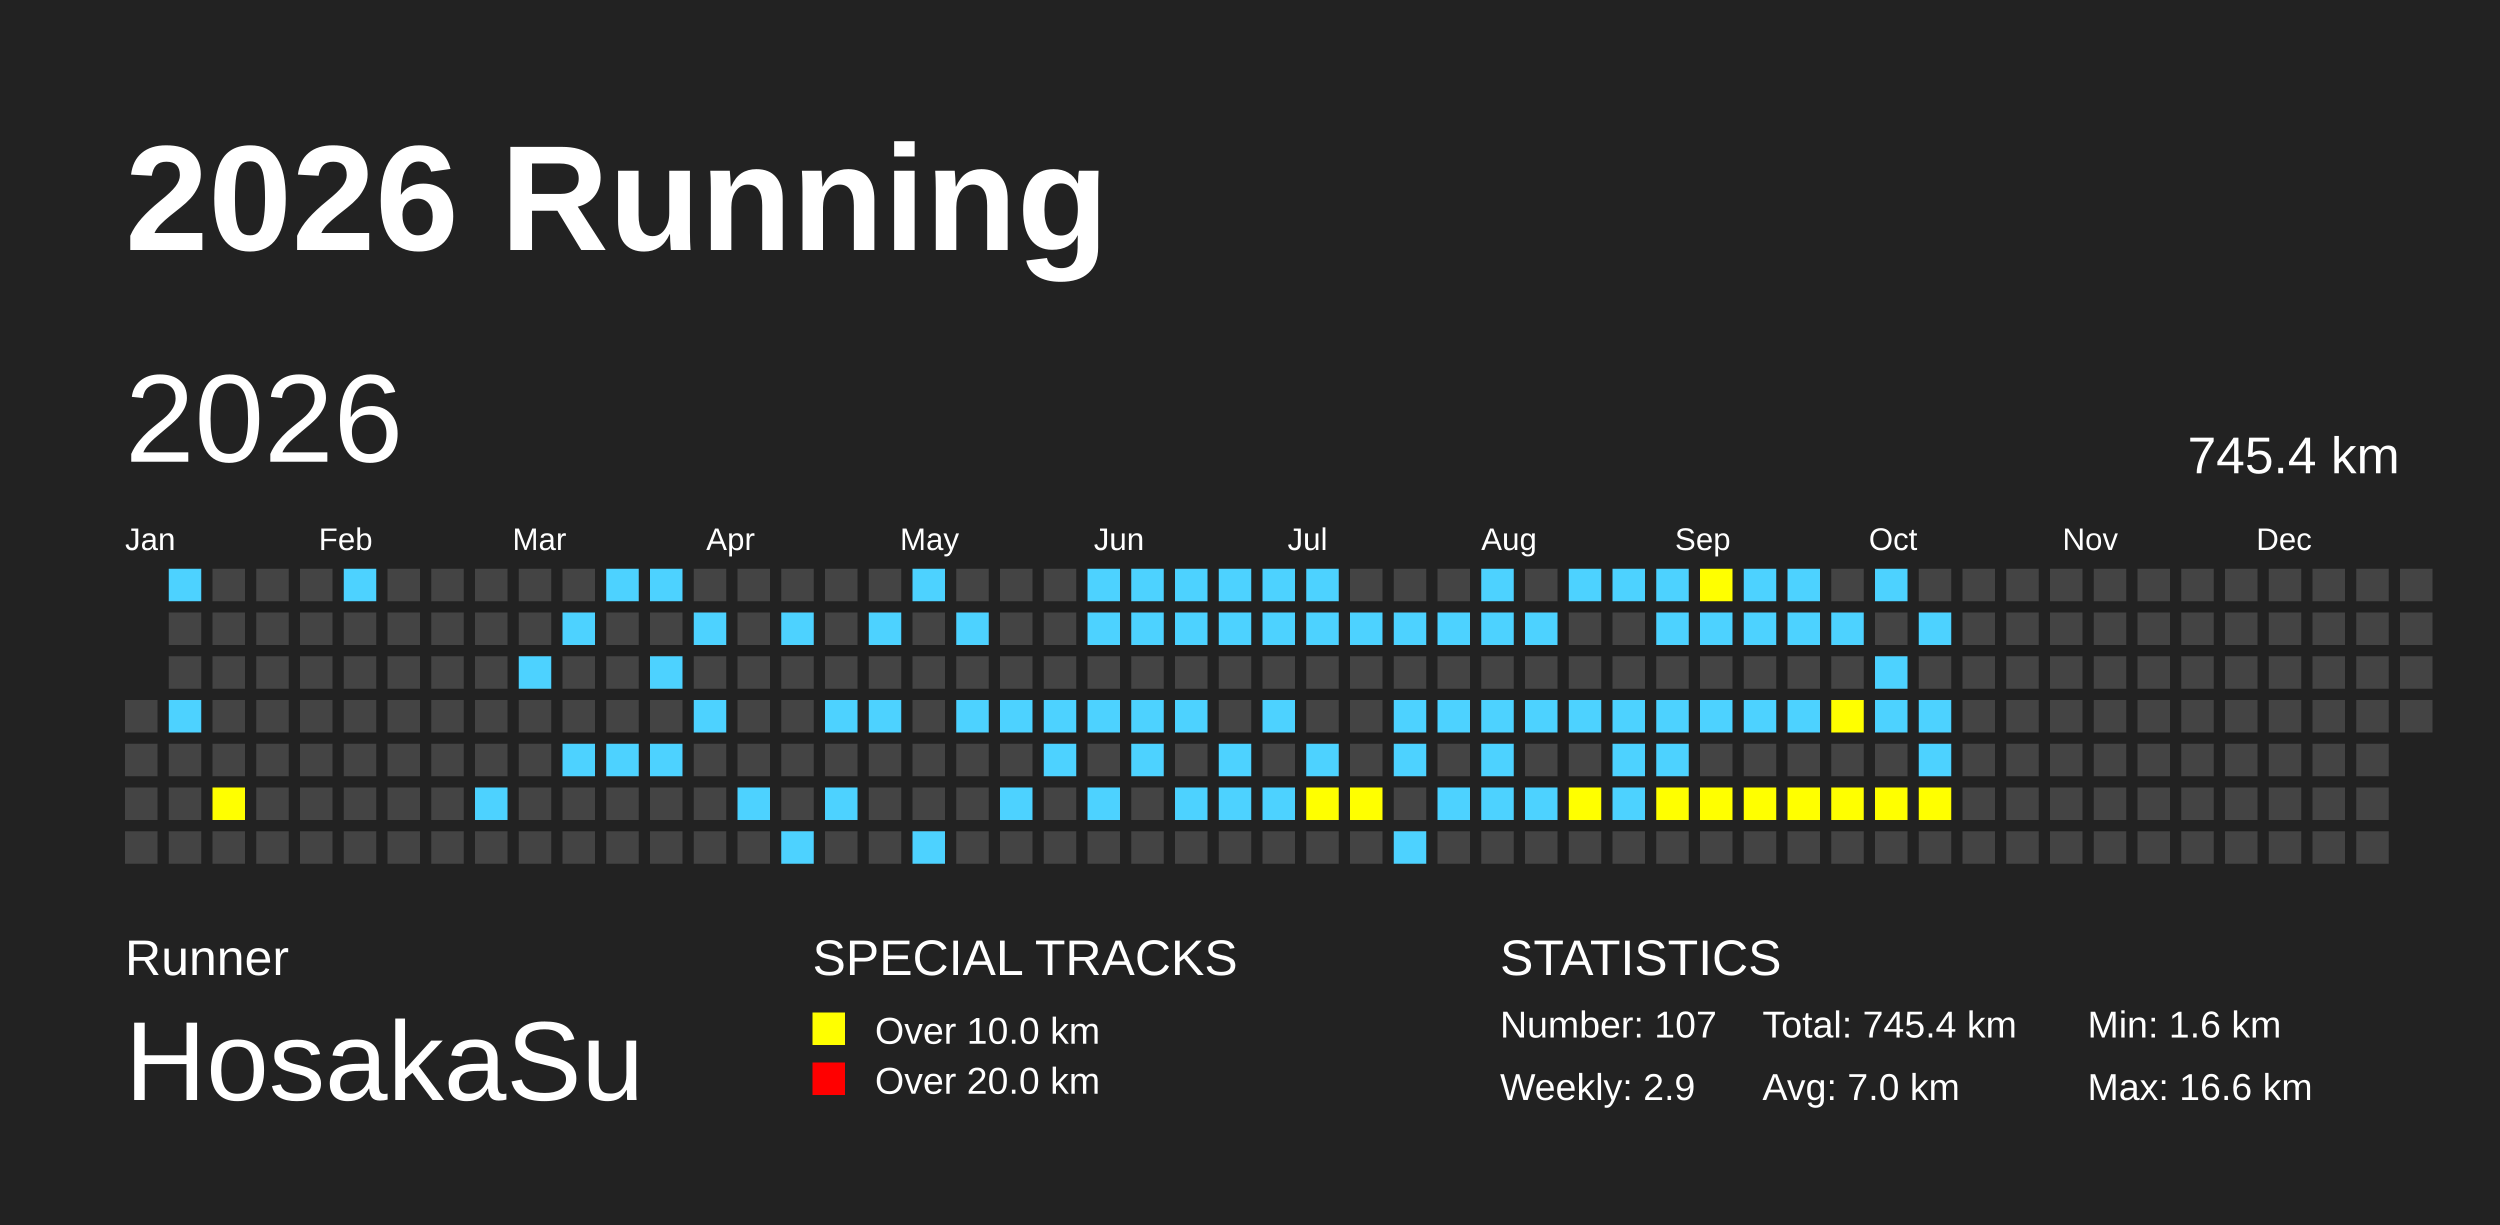
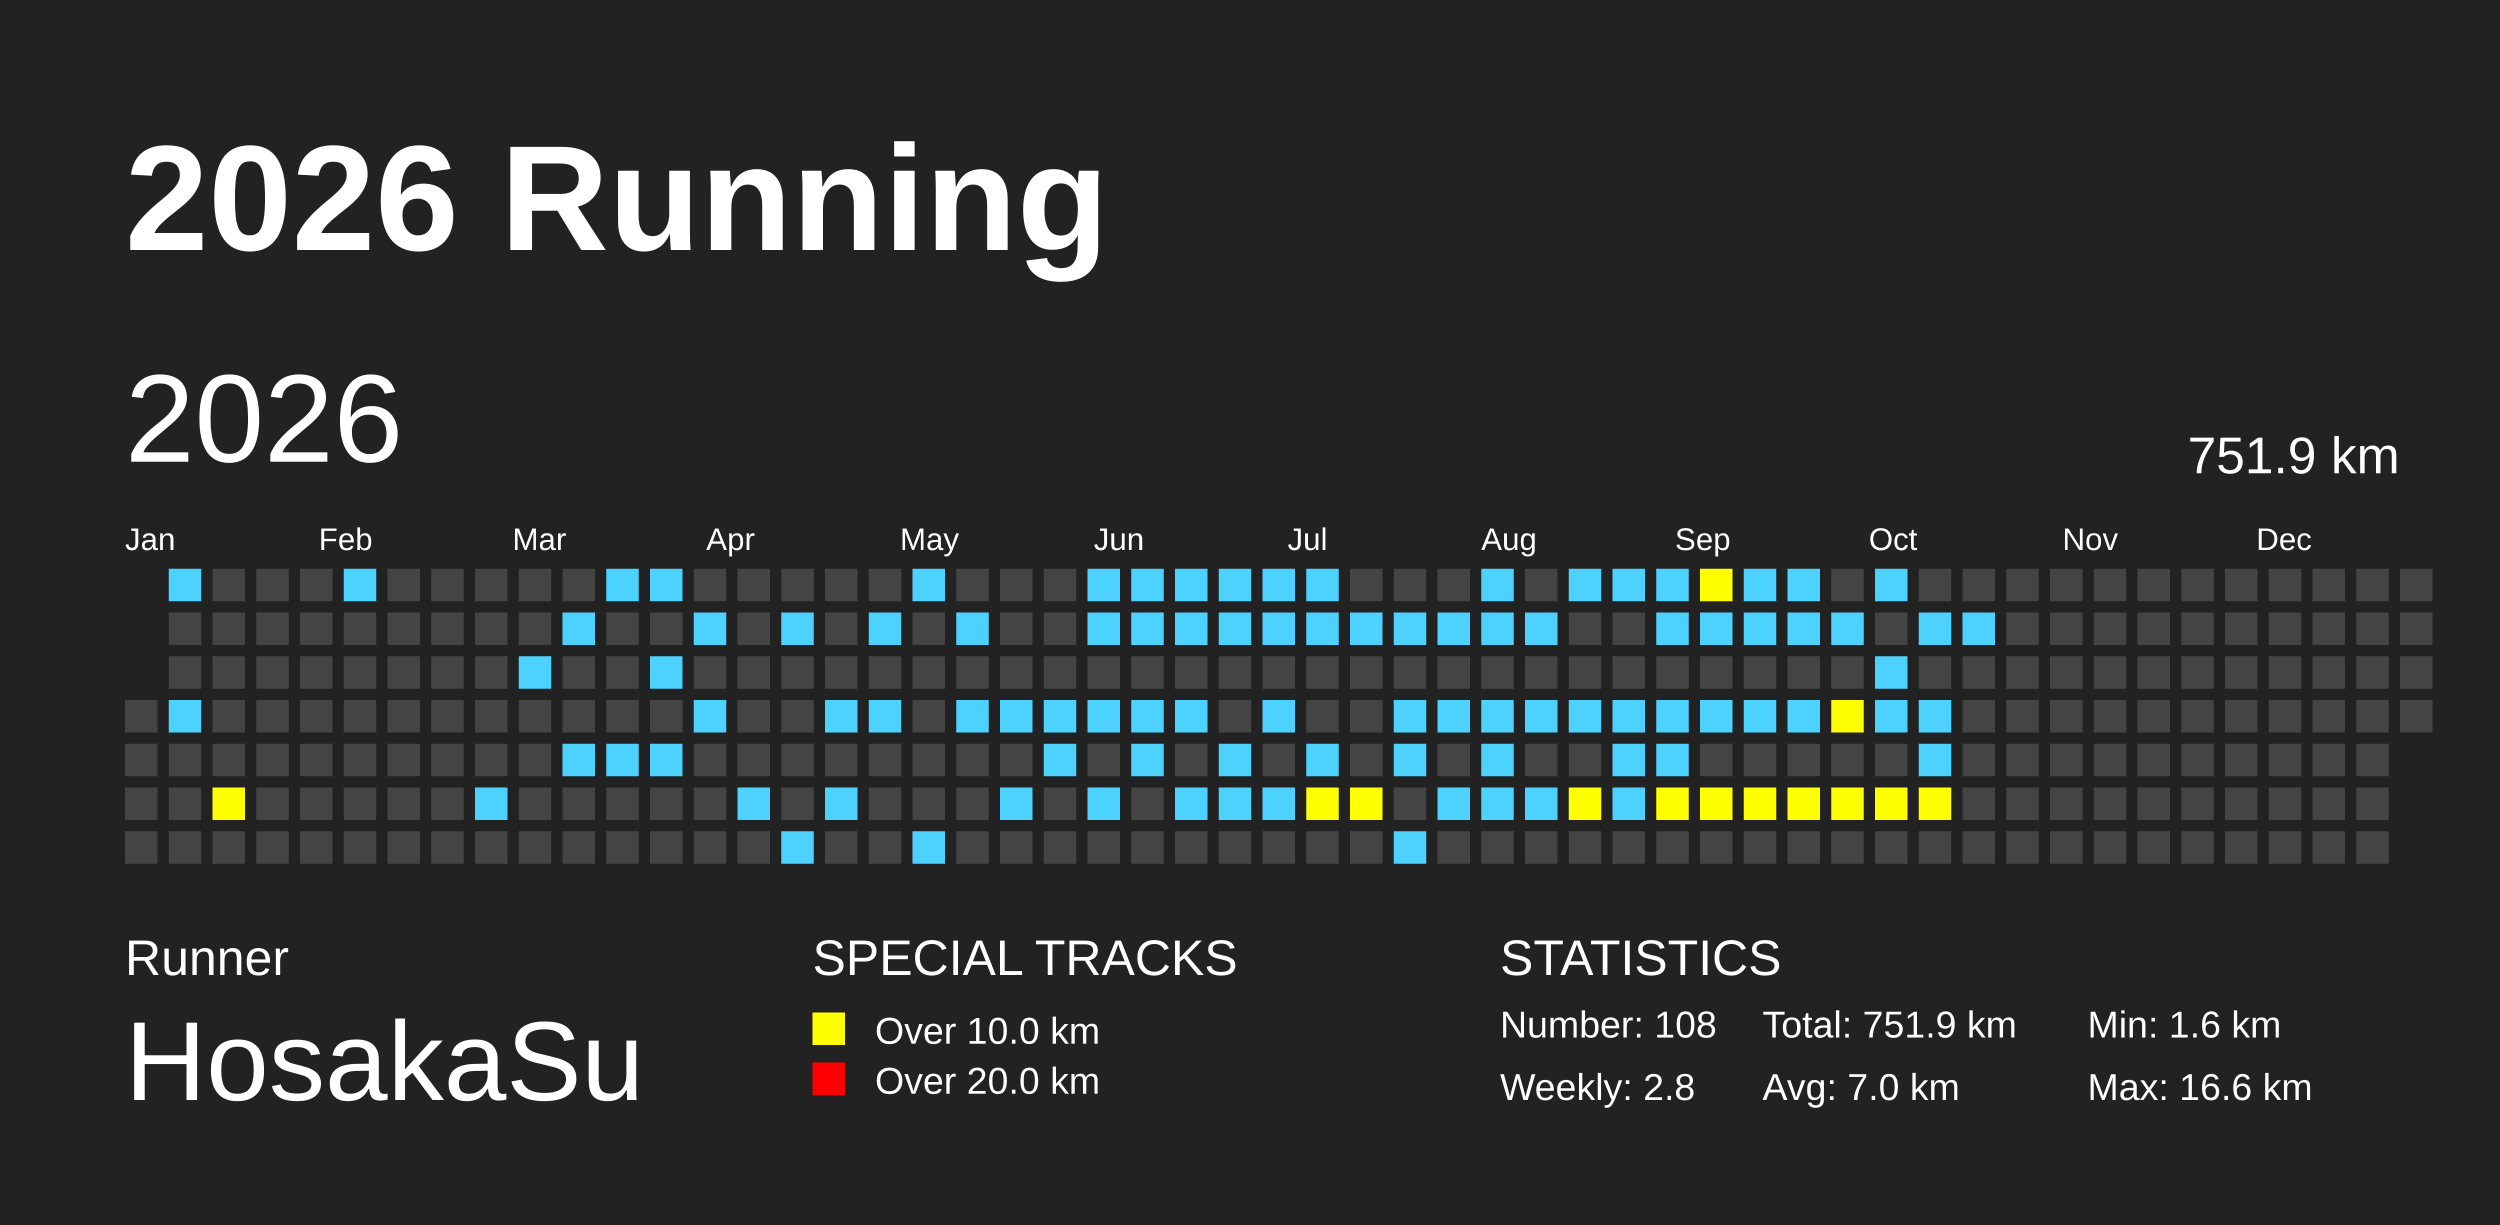
<svg xmlns="http://www.w3.org/2000/svg" baseProfile="full" height="98mm" version="1.1" viewBox="0,0,200,98" width="200mm">
  <defs>
    <pattern height="2" id="indoor-stripe" patternUnits="userSpaceOnUse" width="2">
      <line stroke="white" stroke-opacity="0.45" stroke-width="0.5" x1="0" x2="2" y1="2" y2="0" />
    </pattern>
  </defs>
  <rect fill="#222222" height="98" width="200" x="0" y="0" />
  <text fill="#FFFFFF" style="font-size:12px; font-family:Arial; font-weight:bold;" x="10" y="20">2026 Running</text>
  <text fill="#FFFFFF" style="font-size:4px; font-family:Arial" x="10" y="78">Runner</text>
  <text fill="#FFFFFF" style="font-size:9px; font-family:Arial" x="10" y="88">HosakaSu</text>
  <text fill="#FFFFFF" style="font-size:4px; font-family:Arial" x="65" y="78">SPECIAL TRACKS</text>
  <rect fill="yellow" height="2.6" width="2.6" x="65" y="81" />
  <text fill="#FFFFFF" style="font-size:3px; font-family:Arial" x="70" y="83.5">Over 10.0 km</text>
  <rect fill="red" height="2.6" width="2.6" x="65" y="85" />
  <text fill="#FFFFFF" style="font-size:3px; font-family:Arial" x="70" y="87.5">Over 20.0 km</text>
  <text fill="#FFFFFF" style="font-size:4px; font-family:Arial" x="120" y="78">STATISTICS</text>
-   <text fill="#FFFFFF" style="font-size:3px; font-family:Arial" x="120" y="83">Number: 107</text>
-   <text fill="#FFFFFF" style="font-size:3px; font-family:Arial" x="120" y="88">Weekly: 2.9</text>
-   <text fill="#FFFFFF" style="font-size:3px; font-family:Arial" x="141" y="83">Total: 745.4 km</text>
+   <text fill="#FFFFFF" style="font-size:3px; font-family:Arial" x="120" y="83">Number: 108</text>
+   <text fill="#FFFFFF" style="font-size:3px; font-family:Arial" x="120" y="88">Weekly: 2.8</text>
+   <text fill="#FFFFFF" style="font-size:3px; font-family:Arial" x="141" y="83">Total: 751.9 km</text>
  <text fill="#FFFFFF" style="font-size:3px; font-family:Arial" x="141" y="88">Avg: 7.0 km</text>
  <text fill="#FFFFFF" style="font-size:3px; font-family:Arial" x="167" y="83">Min: 1.6 km</text>
  <text fill="#FFFFFF" style="font-size:3px; font-family:Arial" x="167" y="88">Max: 16.6 km</text>
  <text dominant-baseline="hanging" fill="#FFFFFF" style="font-size:10.0px; font-family:Arial;" x="10" y="30">2026</text>
-   <text dominant-baseline="hanging" fill="#FFFFFF" style="font-size:4.125px; font-family:Arial;" x="175" y="35">745.4 km</text>
+   <text dominant-baseline="hanging" fill="#FFFFFF" style="font-size:4.125px; font-family:Arial;" x="175" y="35">751.9 km</text>
  <text fill="#FFFFFF" style="font-size:2.5px; font-family:Arial" x="10.0" y="44">Jan</text>
  <text fill="#FFFFFF" style="font-size:2.5px; font-family:Arial" x="25.5" y="44">Feb</text>
  <text fill="#FFFFFF" style="font-size:2.5px; font-family:Arial" x="41.0" y="44">Mar</text>
  <text fill="#FFFFFF" style="font-size:2.5px; font-family:Arial" x="56.5" y="44">Apr</text>
  <text fill="#FFFFFF" style="font-size:2.5px; font-family:Arial" x="72.0" y="44">May</text>
  <text fill="#FFFFFF" style="font-size:2.5px; font-family:Arial" x="87.5" y="44">Jun</text>
  <text fill="#FFFFFF" style="font-size:2.5px; font-family:Arial" x="103.0" y="44">Jul</text>
  <text fill="#FFFFFF" style="font-size:2.5px; font-family:Arial" x="118.5" y="44">Aug</text>
  <text fill="#FFFFFF" style="font-size:2.5px; font-family:Arial" x="134.0" y="44">Sep</text>
  <text fill="#FFFFFF" style="font-size:2.5px; font-family:Arial" x="149.5" y="44">Oct</text>
  <text fill="#FFFFFF" style="font-size:2.5px; font-family:Arial" x="165.0" y="44">Nov</text>
  <text fill="#FFFFFF" style="font-size:2.5px; font-family:Arial" x="180.5" y="44">Dec</text>
  <rect fill="#444444" height="2.6" width="2.6" x="10.0" y="56.0" />
  <rect fill="#444444" height="2.6" width="2.6" x="10.0" y="59.5" />
  <rect fill="#444444" height="2.6" width="2.6" x="10.0" y="63.0" />
  <rect fill="#444444" height="2.6" width="2.6" x="10.0" y="66.5" />
  <rect fill="#4DD2FF" height="2.6" width="2.6" x="13.5" y="45.5" />
  <rect fill="#444444" height="2.6" width="2.6" x="13.5" y="49.0" />
  <rect fill="#444444" height="2.6" width="2.6" x="13.5" y="52.5" />
  <rect fill="#4DD2FF" height="2.6" width="2.6" x="13.5" y="56.0" />
  <rect fill="#444444" height="2.6" width="2.6" x="13.5" y="59.5" />
  <rect fill="#444444" height="2.6" width="2.6" x="13.5" y="63.0" />
  <rect fill="#444444" height="2.6" width="2.6" x="13.5" y="66.5" />
  <rect fill="#444444" height="2.6" width="2.6" x="17.0" y="45.5" />
  <rect fill="#444444" height="2.6" width="2.6" x="17.0" y="49.0" />
  <rect fill="#444444" height="2.6" width="2.6" x="17.0" y="52.5" />
  <rect fill="#444444" height="2.6" width="2.6" x="17.0" y="56.0" />
  <rect fill="#444444" height="2.6" width="2.6" x="17.0" y="59.5" />
  <rect fill="yellow" height="2.6" width="2.6" x="17.0" y="63.0" />
  <rect fill="#444444" height="2.6" width="2.6" x="17.0" y="66.5" />
  <rect fill="#444444" height="2.6" width="2.6" x="20.5" y="45.5" />
  <rect fill="#444444" height="2.6" width="2.6" x="20.5" y="49.0" />
  <rect fill="#444444" height="2.6" width="2.6" x="20.5" y="52.5" />
  <rect fill="#444444" height="2.6" width="2.6" x="20.5" y="56.0" />
  <rect fill="#444444" height="2.6" width="2.6" x="20.5" y="59.5" />
  <rect fill="#444444" height="2.6" width="2.6" x="20.5" y="63.0" />
  <rect fill="#444444" height="2.6" width="2.6" x="20.5" y="66.5" />
  <rect fill="#444444" height="2.6" width="2.6" x="24.0" y="45.5" />
  <rect fill="#444444" height="2.6" width="2.6" x="24.0" y="49.0" />
  <rect fill="#444444" height="2.6" width="2.6" x="24.0" y="52.5" />
  <rect fill="#444444" height="2.6" width="2.6" x="24.0" y="56.0" />
  <rect fill="#444444" height="2.6" width="2.6" x="24.0" y="59.5" />
  <rect fill="#444444" height="2.6" width="2.6" x="24.0" y="63.0" />
  <rect fill="#444444" height="2.6" width="2.6" x="24.0" y="66.5" />
  <rect fill="#4DD2FF" height="2.6" width="2.6" x="27.5" y="45.5" />
  <rect fill="#444444" height="2.6" width="2.6" x="27.5" y="49.0" />
  <rect fill="#444444" height="2.6" width="2.6" x="27.5" y="52.5" />
  <rect fill="#444444" height="2.6" width="2.6" x="27.5" y="56.0" />
  <rect fill="#444444" height="2.6" width="2.6" x="27.5" y="59.5" />
  <rect fill="#444444" height="2.6" width="2.6" x="27.5" y="63.0" />
  <rect fill="#444444" height="2.6" width="2.6" x="27.5" y="66.5" />
  <rect fill="#444444" height="2.6" width="2.6" x="31.0" y="45.5" />
  <rect fill="#444444" height="2.6" width="2.6" x="31.0" y="49.0" />
  <rect fill="#444444" height="2.6" width="2.6" x="31.0" y="52.5" />
  <rect fill="#444444" height="2.6" width="2.6" x="31.0" y="56.0" />
  <rect fill="#444444" height="2.6" width="2.6" x="31.0" y="59.5" />
  <rect fill="#444444" height="2.6" width="2.6" x="31.0" y="63.0" />
  <rect fill="#444444" height="2.6" width="2.6" x="31.0" y="66.5" />
  <rect fill="#444444" height="2.6" width="2.6" x="34.5" y="45.5" />
  <rect fill="#444444" height="2.6" width="2.6" x="34.5" y="49.0" />
  <rect fill="#444444" height="2.6" width="2.6" x="34.5" y="52.5" />
  <rect fill="#444444" height="2.6" width="2.6" x="34.5" y="56.0" />
  <rect fill="#444444" height="2.6" width="2.6" x="34.5" y="59.5" />
  <rect fill="#444444" height="2.6" width="2.6" x="34.5" y="63.0" />
  <rect fill="#444444" height="2.6" width="2.6" x="34.5" y="66.5" />
  <rect fill="#444444" height="2.6" width="2.6" x="38.0" y="45.5" />
  <rect fill="#444444" height="2.6" width="2.6" x="38.0" y="49.0" />
  <rect fill="#444444" height="2.6" width="2.6" x="38.0" y="52.5" />
  <rect fill="#444444" height="2.6" width="2.6" x="38.0" y="56.0" />
  <rect fill="#444444" height="2.6" width="2.6" x="38.0" y="59.5" />
  <rect fill="#4DD2FF" height="2.6" width="2.6" x="38.0" y="63.0" />
  <rect fill="#444444" height="2.6" width="2.6" x="38.0" y="66.5" />
  <rect fill="#444444" height="2.6" width="2.6" x="41.5" y="45.5" />
  <rect fill="#444444" height="2.6" width="2.6" x="41.5" y="49.0" />
  <rect fill="#4DD2FF" height="2.6" width="2.6" x="41.5" y="52.5" />
  <rect fill="#444444" height="2.6" width="2.6" x="41.5" y="56.0" />
  <rect fill="#444444" height="2.6" width="2.6" x="41.5" y="59.5" />
  <rect fill="#444444" height="2.6" width="2.6" x="41.5" y="63.0" />
  <rect fill="#444444" height="2.6" width="2.6" x="41.5" y="66.5" />
  <rect fill="#444444" height="2.6" width="2.6" x="45.0" y="45.5" />
  <rect fill="#4DD2FF" height="2.6" width="2.6" x="45.0" y="49.0" />
  <rect fill="#444444" height="2.6" width="2.6" x="45.0" y="52.5" />
  <rect fill="#444444" height="2.6" width="2.6" x="45.0" y="56.0" />
  <rect fill="#4DD2FF" height="2.6" width="2.6" x="45.0" y="59.5" />
  <rect fill="#444444" height="2.6" width="2.6" x="45.0" y="63.0" />
  <rect fill="#444444" height="2.6" width="2.6" x="45.0" y="66.5" />
  <rect fill="#4DD2FF" height="2.6" width="2.6" x="48.5" y="45.5" />
  <rect fill="#444444" height="2.6" width="2.6" x="48.5" y="49.0" />
  <rect fill="#444444" height="2.6" width="2.6" x="48.5" y="52.5" />
  <rect fill="#444444" height="2.6" width="2.6" x="48.5" y="56.0" />
  <rect fill="#4DD2FF" height="2.6" width="2.6" x="48.5" y="59.5" />
  <rect fill="#444444" height="2.6" width="2.6" x="48.5" y="63.0" />
  <rect fill="#444444" height="2.6" width="2.6" x="48.5" y="66.5" />
  <rect fill="#4DD2FF" height="2.6" width="2.6" x="52.0" y="45.5" />
  <rect fill="#444444" height="2.6" width="2.6" x="52.0" y="49.0" />
  <rect fill="#4DD2FF" height="2.6" width="2.6" x="52.0" y="52.5" />
  <rect fill="#444444" height="2.6" width="2.6" x="52.0" y="56.0" />
  <rect fill="#4DD2FF" height="2.6" width="2.6" x="52.0" y="59.5" />
  <rect fill="#444444" height="2.6" width="2.6" x="52.0" y="63.0" />
  <rect fill="#444444" height="2.6" width="2.6" x="52.0" y="66.5" />
  <rect fill="#444444" height="2.6" width="2.6" x="55.5" y="45.5" />
  <rect fill="#4DD2FF" height="2.6" width="2.6" x="55.5" y="49.0" />
  <rect fill="#444444" height="2.6" width="2.6" x="55.5" y="52.5" />
  <rect fill="#4DD2FF" height="2.6" width="2.6" x="55.5" y="56.0" />
  <rect fill="#444444" height="2.6" width="2.6" x="55.5" y="59.5" />
  <rect fill="#444444" height="2.6" width="2.6" x="55.5" y="63.0" />
  <rect fill="#444444" height="2.6" width="2.6" x="55.5" y="66.5" />
  <rect fill="#444444" height="2.6" width="2.6" x="59.0" y="45.5" />
  <rect fill="#444444" height="2.6" width="2.6" x="59.0" y="49.0" />
  <rect fill="#444444" height="2.6" width="2.6" x="59.0" y="52.5" />
  <rect fill="#444444" height="2.6" width="2.6" x="59.0" y="56.0" />
  <rect fill="#444444" height="2.6" width="2.6" x="59.0" y="59.5" />
  <rect fill="#4DD2FF" height="2.6" width="2.6" x="59.0" y="63.0" />
  <rect fill="#444444" height="2.6" width="2.6" x="59.0" y="66.5" />
  <rect fill="#444444" height="2.6" width="2.6" x="62.5" y="45.5" />
  <rect fill="#4DD2FF" height="2.6" width="2.6" x="62.5" y="49.0" />
  <rect fill="#444444" height="2.6" width="2.6" x="62.5" y="52.5" />
  <rect fill="#444444" height="2.6" width="2.6" x="62.5" y="56.0" />
  <rect fill="#444444" height="2.6" width="2.6" x="62.5" y="59.5" />
  <rect fill="#444444" height="2.6" width="2.6" x="62.5" y="63.0" />
  <rect fill="#4DD2FF" height="2.6" width="2.6" x="62.5" y="66.5" />
  <rect fill="#444444" height="2.6" width="2.6" x="66.0" y="45.5" />
  <rect fill="#444444" height="2.6" width="2.6" x="66.0" y="49.0" />
  <rect fill="#444444" height="2.6" width="2.6" x="66.0" y="52.5" />
  <rect fill="#4DD2FF" height="2.6" width="2.6" x="66.0" y="56.0" />
  <rect fill="#444444" height="2.6" width="2.6" x="66.0" y="59.5" />
  <rect fill="#4DD2FF" height="2.6" width="2.6" x="66.0" y="63.0" />
  <rect fill="#444444" height="2.6" width="2.6" x="66.0" y="66.5" />
  <rect fill="#444444" height="2.6" width="2.6" x="69.5" y="45.5" />
  <rect fill="#4DD2FF" height="2.6" width="2.6" x="69.5" y="49.0" />
  <rect fill="#444444" height="2.6" width="2.6" x="69.5" y="52.5" />
  <rect fill="#4DD2FF" height="2.6" width="2.6" x="69.5" y="56.0" />
  <rect fill="#444444" height="2.6" width="2.6" x="69.5" y="59.5" />
  <rect fill="#444444" height="2.6" width="2.6" x="69.5" y="63.0" />
  <rect fill="#444444" height="2.6" width="2.6" x="69.5" y="66.5" />
  <rect fill="#4DD2FF" height="2.6" width="2.6" x="73.0" y="45.5" />
  <rect fill="#444444" height="2.6" width="2.6" x="73.0" y="49.0" />
  <rect fill="#444444" height="2.6" width="2.6" x="73.0" y="52.5" />
  <rect fill="#444444" height="2.6" width="2.6" x="73.0" y="56.0" />
  <rect fill="#444444" height="2.6" width="2.6" x="73.0" y="59.5" />
  <rect fill="#444444" height="2.6" width="2.6" x="73.0" y="63.0" />
  <rect fill="#4DD2FF" height="2.6" width="2.6" x="73.0" y="66.5" />
  <rect fill="#444444" height="2.6" width="2.6" x="76.5" y="45.5" />
  <rect fill="#4DD2FF" height="2.6" width="2.6" x="76.5" y="49.0" />
  <rect fill="#444444" height="2.6" width="2.6" x="76.5" y="52.5" />
  <rect fill="#4DD2FF" height="2.6" width="2.6" x="76.5" y="56.0" />
  <rect fill="#444444" height="2.6" width="2.6" x="76.5" y="59.5" />
  <rect fill="#444444" height="2.6" width="2.6" x="76.5" y="63.0" />
  <rect fill="#444444" height="2.6" width="2.6" x="76.5" y="66.5" />
  <rect fill="#444444" height="2.6" width="2.6" x="80.0" y="45.5" />
  <rect fill="#444444" height="2.6" width="2.6" x="80.0" y="49.0" />
  <rect fill="#444444" height="2.6" width="2.6" x="80.0" y="52.5" />
  <rect fill="#4DD2FF" height="2.6" width="2.6" x="80.0" y="56.0" />
  <rect fill="#444444" height="2.6" width="2.6" x="80.0" y="59.5" />
  <rect fill="#4DD2FF" height="2.6" width="2.6" x="80.0" y="63.0" />
  <rect fill="#444444" height="2.6" width="2.6" x="80.0" y="66.5" />
  <rect fill="#444444" height="2.6" width="2.6" x="83.5" y="45.5" />
  <rect fill="#444444" height="2.6" width="2.6" x="83.5" y="49.0" />
  <rect fill="#444444" height="2.6" width="2.6" x="83.5" y="52.5" />
  <rect fill="#4DD2FF" height="2.6" width="2.6" x="83.5" y="56.0" />
  <rect fill="#4DD2FF" height="2.6" width="2.6" x="83.5" y="59.5" />
  <rect fill="#444444" height="2.6" width="2.6" x="83.5" y="63.0" />
  <rect fill="#444444" height="2.6" width="2.6" x="83.5" y="66.5" />
  <rect fill="#4DD2FF" height="2.6" width="2.6" x="87.0" y="45.5" />
  <rect fill="#4DD2FF" height="2.6" width="2.6" x="87.0" y="49.0" />
  <rect fill="#444444" height="2.6" width="2.6" x="87.0" y="52.5" />
  <rect fill="#4DD2FF" height="2.6" width="2.6" x="87.0" y="56.0" />
  <rect fill="#444444" height="2.6" width="2.6" x="87.0" y="59.5" />
  <rect fill="#4DD2FF" height="2.6" width="2.6" x="87.0" y="63.0" />
  <rect fill="#444444" height="2.6" width="2.6" x="87.0" y="66.5" />
  <rect fill="#4DD2FF" height="2.6" width="2.6" x="90.5" y="45.5" />
  <rect fill="#4DD2FF" height="2.6" width="2.6" x="90.5" y="49.0" />
  <rect fill="#444444" height="2.6" width="2.6" x="90.5" y="52.5" />
  <rect fill="#4DD2FF" height="2.6" width="2.6" x="90.5" y="56.0" />
  <rect fill="#4DD2FF" height="2.6" width="2.6" x="90.5" y="59.5" />
  <rect fill="#444444" height="2.6" width="2.6" x="90.5" y="63.0" />
  <rect fill="#444444" height="2.6" width="2.6" x="90.5" y="66.5" />
  <rect fill="#4DD2FF" height="2.6" width="2.6" x="94.0" y="45.5" />
  <rect fill="#4DD2FF" height="2.6" width="2.6" x="94.0" y="49.0" />
  <rect fill="#444444" height="2.6" width="2.6" x="94.0" y="52.5" />
  <rect fill="#4DD2FF" height="2.6" width="2.6" x="94.0" y="56.0" />
  <rect fill="#444444" height="2.6" width="2.6" x="94.0" y="59.5" />
  <rect fill="#4DD2FF" height="2.6" width="2.6" x="94.0" y="63.0" />
  <rect fill="#444444" height="2.6" width="2.6" x="94.0" y="66.5" />
  <rect fill="#4DD2FF" height="2.6" width="2.6" x="97.5" y="45.5" />
  <rect fill="#4DD2FF" height="2.6" width="2.6" x="97.5" y="49.0" />
  <rect fill="#444444" height="2.6" width="2.6" x="97.5" y="52.5" />
  <rect fill="#444444" height="2.6" width="2.6" x="97.5" y="56.0" />
  <rect fill="#4DD2FF" height="2.6" width="2.6" x="97.5" y="59.5" />
  <rect fill="#4DD2FF" height="2.6" width="2.6" x="97.5" y="63.0" />
  <rect fill="#444444" height="2.6" width="2.6" x="97.5" y="66.5" />
  <rect fill="#4DD2FF" height="2.6" width="2.6" x="101.0" y="45.5" />
  <rect fill="#4DD2FF" height="2.6" width="2.6" x="101.0" y="49.0" />
  <rect fill="#444444" height="2.6" width="2.6" x="101.0" y="52.5" />
  <rect fill="#4DD2FF" height="2.6" width="2.6" x="101.0" y="56.0" />
  <rect fill="#444444" height="2.6" width="2.6" x="101.0" y="59.5" />
  <rect fill="#4DD2FF" height="2.6" width="2.6" x="101.0" y="63.0" />
  <rect fill="#444444" height="2.6" width="2.6" x="101.0" y="66.5" />
  <rect fill="#4DD2FF" height="2.6" width="2.6" x="104.5" y="45.5" />
  <rect fill="#4DD2FF" height="2.6" width="2.6" x="104.5" y="49.0" />
  <rect fill="#444444" height="2.6" width="2.6" x="104.5" y="52.5" />
  <rect fill="#444444" height="2.6" width="2.6" x="104.5" y="56.0" />
  <rect fill="#4DD2FF" height="2.6" width="2.6" x="104.5" y="59.5" />
  <rect fill="yellow" height="2.6" width="2.6" x="104.5" y="63.0" />
  <rect fill="#444444" height="2.6" width="2.6" x="104.5" y="66.5" />
  <rect fill="#444444" height="2.6" width="2.6" x="108.0" y="45.5" />
  <rect fill="#4DD2FF" height="2.6" width="2.6" x="108.0" y="49.0" />
  <rect fill="#444444" height="2.6" width="2.6" x="108.0" y="52.5" />
  <rect fill="#444444" height="2.6" width="2.6" x="108.0" y="56.0" />
  <rect fill="#444444" height="2.6" width="2.6" x="108.0" y="59.5" />
  <rect fill="yellow" height="2.6" width="2.6" x="108.0" y="63.0" />
  <rect fill="#444444" height="2.6" width="2.6" x="108.0" y="66.5" />
  <rect fill="#444444" height="2.6" width="2.6" x="111.5" y="45.5" />
  <rect fill="#4DD2FF" height="2.6" width="2.6" x="111.5" y="49.0" />
  <rect fill="#444444" height="2.6" width="2.6" x="111.5" y="52.5" />
  <rect fill="#4DD2FF" height="2.6" width="2.6" x="111.5" y="56.0" />
  <rect fill="#4DD2FF" height="2.6" width="2.6" x="111.5" y="59.5" />
  <rect fill="#444444" height="2.6" width="2.6" x="111.5" y="63.0" />
  <rect fill="#4DD2FF" height="2.6" width="2.6" x="111.5" y="66.5" />
  <rect fill="#444444" height="2.6" width="2.6" x="115.0" y="45.5" />
  <rect fill="#4DD2FF" height="2.6" width="2.6" x="115.0" y="49.0" />
  <rect fill="#444444" height="2.6" width="2.6" x="115.0" y="52.5" />
  <rect fill="#4DD2FF" height="2.6" width="2.6" x="115.0" y="56.0" />
  <rect fill="#444444" height="2.6" width="2.6" x="115.0" y="59.5" />
  <rect fill="#4DD2FF" height="2.6" width="2.6" x="115.0" y="63.0" />
  <rect fill="#444444" height="2.6" width="2.6" x="115.0" y="66.5" />
  <rect fill="#4DD2FF" height="2.6" width="2.6" x="118.5" y="45.5" />
  <rect fill="#4DD2FF" height="2.6" width="2.6" x="118.5" y="49.0" />
  <rect fill="#444444" height="2.6" width="2.6" x="118.5" y="52.5" />
  <rect fill="#4DD2FF" height="2.6" width="2.6" x="118.5" y="56.0" />
  <rect fill="#4DD2FF" height="2.6" width="2.6" x="118.5" y="59.5" />
  <rect fill="#4DD2FF" height="2.6" width="2.6" x="118.5" y="63.0" />
  <rect fill="#444444" height="2.6" width="2.6" x="118.5" y="66.5" />
  <rect fill="#444444" height="2.6" width="2.6" x="122.0" y="45.5" />
  <rect fill="#4DD2FF" height="2.6" width="2.6" x="122.0" y="49.0" />
  <rect fill="#444444" height="2.6" width="2.6" x="122.0" y="52.5" />
  <rect fill="#4DD2FF" height="2.6" width="2.6" x="122.0" y="56.0" />
  <rect fill="#444444" height="2.6" width="2.6" x="122.0" y="59.5" />
  <rect fill="#4DD2FF" height="2.6" width="2.6" x="122.0" y="63.0" />
  <rect fill="#444444" height="2.6" width="2.6" x="122.0" y="66.5" />
  <rect fill="#4DD2FF" height="2.6" width="2.6" x="125.5" y="45.5" />
  <rect fill="#444444" height="2.6" width="2.6" x="125.5" y="49.0" />
  <rect fill="#444444" height="2.6" width="2.6" x="125.5" y="52.5" />
  <rect fill="#4DD2FF" height="2.6" width="2.6" x="125.5" y="56.0" />
  <rect fill="#444444" height="2.6" width="2.6" x="125.5" y="59.5" />
  <rect fill="yellow" height="2.6" width="2.6" x="125.5" y="63.0" />
  <rect fill="#444444" height="2.6" width="2.6" x="125.5" y="66.5" />
  <rect fill="#4DD2FF" height="2.6" width="2.6" x="129.0" y="45.5" />
  <rect fill="#444444" height="2.6" width="2.6" x="129.0" y="49.0" />
  <rect fill="#444444" height="2.6" width="2.6" x="129.0" y="52.5" />
  <rect fill="#4DD2FF" height="2.6" width="2.6" x="129.0" y="56.0" />
  <rect fill="#4DD2FF" height="2.6" width="2.6" x="129.0" y="59.5" />
  <rect fill="#4DD2FF" height="2.6" width="2.6" x="129.0" y="63.0" />
  <rect fill="#444444" height="2.6" width="2.6" x="129.0" y="66.5" />
  <rect fill="#4DD2FF" height="2.6" width="2.6" x="132.5" y="45.5" />
  <rect fill="#4DD2FF" height="2.6" width="2.6" x="132.5" y="49.0" />
  <rect fill="#444444" height="2.6" width="2.6" x="132.5" y="52.5" />
  <rect fill="#4DD2FF" height="2.6" width="2.6" x="132.5" y="56.0" />
  <rect fill="#4DD2FF" height="2.6" width="2.6" x="132.5" y="59.5" />
  <rect fill="yellow" height="2.6" width="2.6" x="132.5" y="63.0" />
  <rect fill="#444444" height="2.6" width="2.6" x="132.5" y="66.5" />
  <rect fill="yellow" height="2.6" width="2.6" x="136.0" y="45.5" />
  <rect fill="#4DD2FF" height="2.6" width="2.6" x="136.0" y="49.0" />
  <rect fill="#444444" height="2.6" width="2.6" x="136.0" y="52.5" />
  <rect fill="#4DD2FF" height="2.6" width="2.6" x="136.0" y="56.0" />
  <rect fill="#444444" height="2.6" width="2.6" x="136.0" y="59.5" />
  <rect fill="yellow" height="2.6" width="2.6" x="136.0" y="63.0" />
  <rect fill="#444444" height="2.6" width="2.6" x="136.0" y="66.5" />
  <rect fill="#4DD2FF" height="2.6" width="2.6" x="139.5" y="45.5" />
  <rect fill="#4DD2FF" height="2.6" width="2.6" x="139.5" y="49.0" />
  <rect fill="#444444" height="2.6" width="2.6" x="139.5" y="52.5" />
  <rect fill="#4DD2FF" height="2.6" width="2.6" x="139.5" y="56.0" />
  <rect fill="#444444" height="2.6" width="2.6" x="139.5" y="59.5" />
  <rect fill="yellow" height="2.6" width="2.6" x="139.5" y="63.0" />
  <rect fill="#444444" height="2.6" width="2.6" x="139.5" y="66.5" />
  <rect fill="#4DD2FF" height="2.6" width="2.6" x="143.0" y="45.5" />
  <rect fill="#4DD2FF" height="2.6" width="2.6" x="143.0" y="49.0" />
  <rect fill="#444444" height="2.6" width="2.6" x="143.0" y="52.5" />
  <rect fill="#4DD2FF" height="2.6" width="2.6" x="143.0" y="56.0" />
  <rect fill="#444444" height="2.6" width="2.6" x="143.0" y="59.5" />
  <rect fill="yellow" height="2.6" width="2.6" x="143.0" y="63.0" />
  <rect fill="#444444" height="2.6" width="2.6" x="143.0" y="66.5" />
  <rect fill="#444444" height="2.6" width="2.6" x="146.5" y="45.5" />
  <rect fill="#4DD2FF" height="2.6" width="2.6" x="146.5" y="49.0" />
  <rect fill="#444444" height="2.6" width="2.6" x="146.5" y="52.5" />
  <rect fill="yellow" height="2.6" width="2.6" x="146.5" y="56.0" />
  <rect fill="#444444" height="2.6" width="2.6" x="146.5" y="59.5" />
  <rect fill="yellow" height="2.6" width="2.6" x="146.5" y="63.0" />
  <rect fill="#444444" height="2.6" width="2.6" x="146.5" y="66.5" />
  <rect fill="#4DD2FF" height="2.6" width="2.6" x="150.0" y="45.5" />
  <rect fill="#444444" height="2.6" width="2.6" x="150.0" y="49.0" />
  <rect fill="#4DD2FF" height="2.6" width="2.6" x="150.0" y="52.5" />
  <rect fill="#4DD2FF" height="2.6" width="2.6" x="150.0" y="56.0" />
  <rect fill="#444444" height="2.6" width="2.6" x="150.0" y="59.5" />
  <rect fill="yellow" height="2.6" width="2.6" x="150.0" y="63.0" />
  <rect fill="#444444" height="2.6" width="2.6" x="150.0" y="66.5" />
  <rect fill="#444444" height="2.6" width="2.6" x="153.5" y="45.5" />
  <rect fill="#4DD2FF" height="2.6" width="2.6" x="153.5" y="49.0" />
  <rect fill="#444444" height="2.6" width="2.6" x="153.5" y="52.5" />
  <rect fill="#4DD2FF" height="2.6" width="2.6" x="153.5" y="56.0" />
  <rect fill="#4DD2FF" height="2.6" width="2.6" x="153.5" y="59.5" />
  <rect fill="yellow" height="2.6" width="2.6" x="153.5" y="63.0" />
  <rect fill="#444444" height="2.6" width="2.6" x="153.5" y="66.5" />
  <rect fill="#444444" height="2.6" width="2.6" x="157.0" y="45.5" />
-   <rect fill="#444444" height="2.6" width="2.6" x="157.0" y="49.0" />
+   <rect fill="#4DD2FF" height="2.6" width="2.6" x="157.0" y="49.0" />
  <rect fill="#444444" height="2.6" width="2.6" x="157.0" y="52.5" />
  <rect fill="#444444" height="2.6" width="2.6" x="157.0" y="56.0" />
  <rect fill="#444444" height="2.6" width="2.6" x="157.0" y="59.5" />
  <rect fill="#444444" height="2.6" width="2.6" x="157.0" y="63.0" />
  <rect fill="#444444" height="2.6" width="2.6" x="157.0" y="66.5" />
  <rect fill="#444444" height="2.6" width="2.6" x="160.5" y="45.5" />
  <rect fill="#444444" height="2.6" width="2.6" x="160.5" y="49.0" />
  <rect fill="#444444" height="2.6" width="2.6" x="160.5" y="52.5" />
  <rect fill="#444444" height="2.6" width="2.6" x="160.5" y="56.0" />
  <rect fill="#444444" height="2.6" width="2.6" x="160.5" y="59.5" />
  <rect fill="#444444" height="2.6" width="2.6" x="160.5" y="63.0" />
  <rect fill="#444444" height="2.6" width="2.6" x="160.5" y="66.5" />
  <rect fill="#444444" height="2.6" width="2.6" x="164.0" y="45.5" />
  <rect fill="#444444" height="2.6" width="2.6" x="164.0" y="49.0" />
  <rect fill="#444444" height="2.6" width="2.6" x="164.0" y="52.5" />
  <rect fill="#444444" height="2.6" width="2.6" x="164.0" y="56.0" />
  <rect fill="#444444" height="2.6" width="2.6" x="164.0" y="59.5" />
  <rect fill="#444444" height="2.6" width="2.6" x="164.0" y="63.0" />
  <rect fill="#444444" height="2.6" width="2.6" x="164.0" y="66.5" />
  <rect fill="#444444" height="2.6" width="2.6" x="167.5" y="45.5" />
  <rect fill="#444444" height="2.6" width="2.6" x="167.5" y="49.0" />
  <rect fill="#444444" height="2.6" width="2.6" x="167.5" y="52.5" />
  <rect fill="#444444" height="2.6" width="2.6" x="167.5" y="56.0" />
  <rect fill="#444444" height="2.6" width="2.6" x="167.5" y="59.5" />
  <rect fill="#444444" height="2.6" width="2.6" x="167.5" y="63.0" />
  <rect fill="#444444" height="2.6" width="2.6" x="167.5" y="66.5" />
  <rect fill="#444444" height="2.6" width="2.6" x="171.0" y="45.5" />
  <rect fill="#444444" height="2.6" width="2.6" x="171.0" y="49.0" />
  <rect fill="#444444" height="2.6" width="2.6" x="171.0" y="52.5" />
  <rect fill="#444444" height="2.6" width="2.6" x="171.0" y="56.0" />
  <rect fill="#444444" height="2.6" width="2.6" x="171.0" y="59.5" />
  <rect fill="#444444" height="2.6" width="2.6" x="171.0" y="63.0" />
  <rect fill="#444444" height="2.6" width="2.6" x="171.0" y="66.5" />
  <rect fill="#444444" height="2.6" width="2.6" x="174.5" y="45.5" />
  <rect fill="#444444" height="2.6" width="2.6" x="174.5" y="49.0" />
  <rect fill="#444444" height="2.6" width="2.6" x="174.5" y="52.5" />
  <rect fill="#444444" height="2.6" width="2.6" x="174.5" y="56.0" />
  <rect fill="#444444" height="2.6" width="2.6" x="174.5" y="59.5" />
  <rect fill="#444444" height="2.6" width="2.6" x="174.5" y="63.0" />
  <rect fill="#444444" height="2.6" width="2.6" x="174.5" y="66.5" />
  <rect fill="#444444" height="2.6" width="2.6" x="178.0" y="45.5" />
  <rect fill="#444444" height="2.6" width="2.6" x="178.0" y="49.0" />
  <rect fill="#444444" height="2.6" width="2.6" x="178.0" y="52.5" />
  <rect fill="#444444" height="2.6" width="2.6" x="178.0" y="56.0" />
  <rect fill="#444444" height="2.6" width="2.6" x="178.0" y="59.5" />
  <rect fill="#444444" height="2.6" width="2.6" x="178.0" y="63.0" />
  <rect fill="#444444" height="2.6" width="2.6" x="178.0" y="66.5" />
  <rect fill="#444444" height="2.6" width="2.6" x="181.5" y="45.5" />
  <rect fill="#444444" height="2.6" width="2.6" x="181.5" y="49.0" />
  <rect fill="#444444" height="2.6" width="2.6" x="181.5" y="52.5" />
  <rect fill="#444444" height="2.6" width="2.6" x="181.5" y="56.0" />
  <rect fill="#444444" height="2.6" width="2.6" x="181.5" y="59.5" />
  <rect fill="#444444" height="2.6" width="2.6" x="181.5" y="63.0" />
  <rect fill="#444444" height="2.6" width="2.6" x="181.5" y="66.5" />
  <rect fill="#444444" height="2.6" width="2.6" x="185.0" y="45.5" />
  <rect fill="#444444" height="2.6" width="2.6" x="185.0" y="49.0" />
  <rect fill="#444444" height="2.6" width="2.6" x="185.0" y="52.5" />
  <rect fill="#444444" height="2.6" width="2.6" x="185.0" y="56.0" />
  <rect fill="#444444" height="2.6" width="2.6" x="185.0" y="59.5" />
  <rect fill="#444444" height="2.6" width="2.6" x="185.0" y="63.0" />
  <rect fill="#444444" height="2.6" width="2.6" x="185.0" y="66.5" />
  <rect fill="#444444" height="2.6" width="2.6" x="188.5" y="45.5" />
  <rect fill="#444444" height="2.6" width="2.6" x="188.5" y="49.0" />
  <rect fill="#444444" height="2.6" width="2.6" x="188.5" y="52.5" />
  <rect fill="#444444" height="2.6" width="2.6" x="188.5" y="56.0" />
  <rect fill="#444444" height="2.6" width="2.6" x="188.5" y="59.5" />
  <rect fill="#444444" height="2.6" width="2.6" x="188.5" y="63.0" />
  <rect fill="#444444" height="2.6" width="2.6" x="188.5" y="66.5" />
  <rect fill="#444444" height="2.6" width="2.6" x="192.0" y="45.5" />
  <rect fill="#444444" height="2.6" width="2.6" x="192.0" y="49.0" />
  <rect fill="#444444" height="2.6" width="2.6" x="192.0" y="52.5" />
  <rect fill="#444444" height="2.6" width="2.6" x="192.0" y="56.0" />
</svg>
